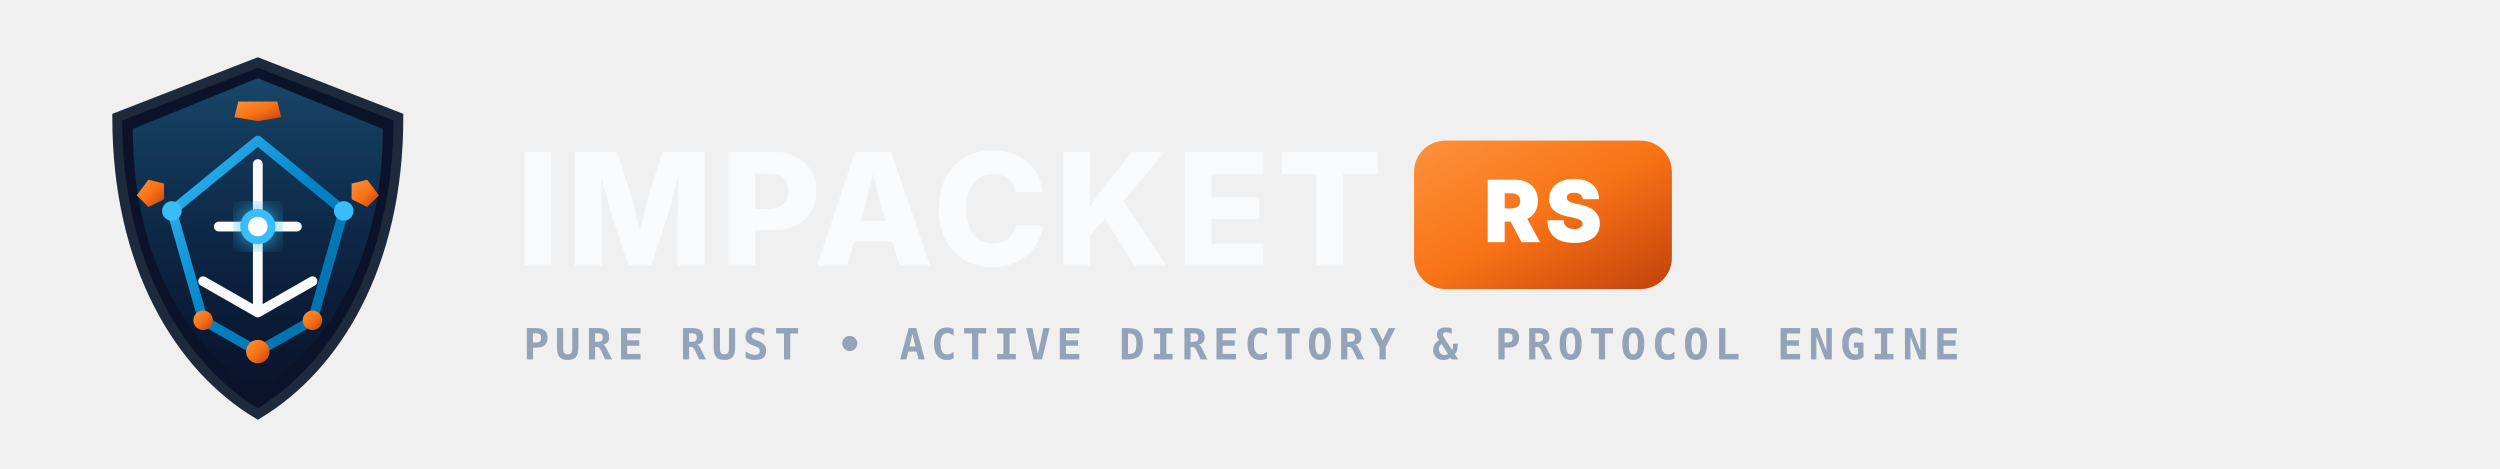
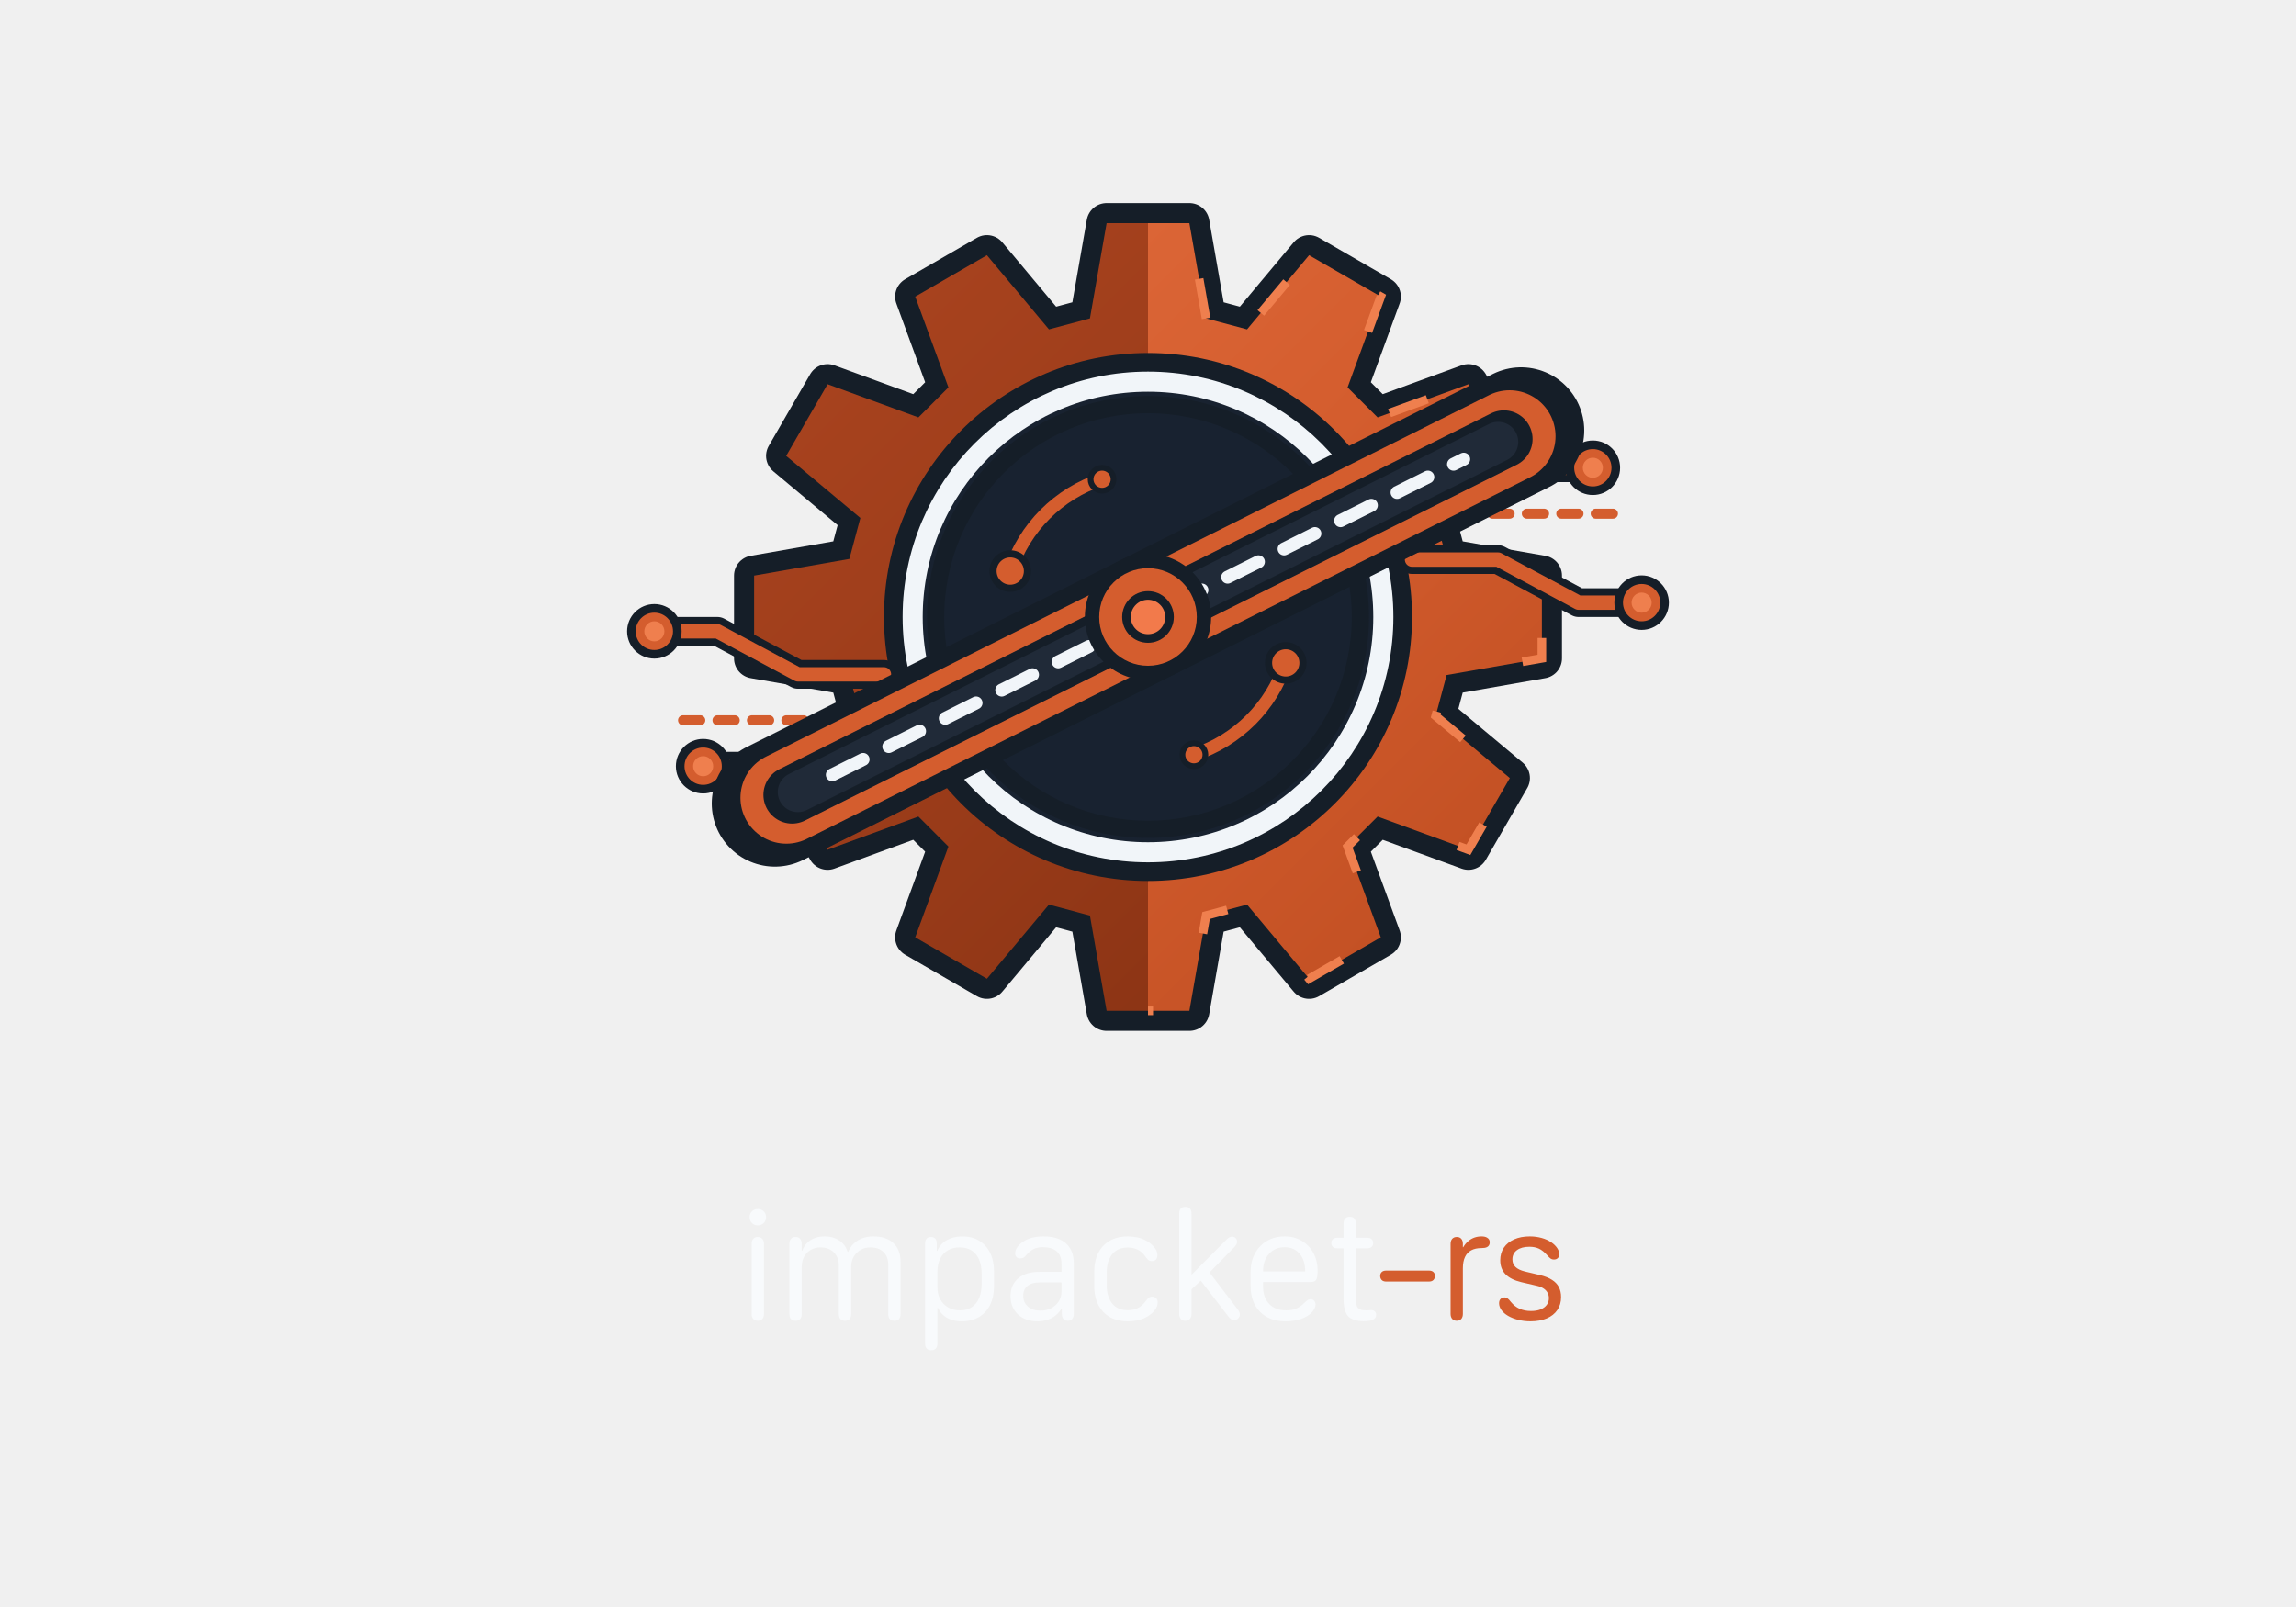
- <svg xmlns="http://www.w3.org/2000/svg" viewBox="0 0 640 120" width="100%" height="120">
+ <svg xmlns="http://www.w3.org/2000/svg" viewBox="0 0 800 560" width="100%" height="100%">
  <defs>
-     <linearGradient id="shieldGrad" x1="0%" y1="0%" x2="100%" y2="100%">
-       <stop offset="0%" stop-color="#38BDF8" />
-       <stop offset="50%" stop-color="#0284C7" />
-       <stop offset="100%" stop-color="#0369A1" />
+     <style>
+       .text-impacket { fill: #F8FAFC; transition: fill 0.2s ease; }
+       .text-rs { fill: #D45D2E; }
+       .concentric-ring { stroke: #F1F5F9; transition: stroke 0.2s ease; }
+ 
+     @media (prefers-color-scheme: light) {
+       .text-impacket { fill: #0F172A !important; }
+       .text-rs { fill: #C85025 !important; }
+       .concentric-ring { stroke: #334155 !important; }
+     }
+         
+     </style>
+     <linearGradient id="gearLightGrad" x1="0%" y1="0%" x2="100%" y2="100%">
+       <stop offset="0%" stop-color="#E26D3E" />
+       <stop offset="50%" stop-color="#D45D2E" />
+       <stop offset="100%" stop-color="#BD4C20" />
    </linearGradient>
-     <linearGradient id="rustGrad" x1="0%" y1="0%" x2="100%" y2="100%">
-       <stop offset="0%" stop-color="#FB923C" />
-       <stop offset="50%" stop-color="#F97316" />
-       <stop offset="100%" stop-color="#C2410C" />
+     <linearGradient id="gearDarkGrad" x1="0%" y1="0%" x2="100%" y2="100%">
+       <stop offset="0%" stop-color="#AD4520" />
+       <stop offset="50%" stop-color="#993B19" />
+       <stop offset="100%" stop-color="#802E10" />
    </linearGradient>
-     <linearGradient id="coreGlow" x1="0%" y1="0%" x2="0%" y2="100%">
-       <stop offset="0%" stop-color="#38BDF8" stop-opacity="0.3" />
-       <stop offset="100%" stop-color="#0284C7" stop-opacity="0" />
-     </linearGradient>
-     <filter id="glow" x="-20%" y="-20%" width="140%" height="140%">
-       <feGaussianBlur stdDeviation="3" result="blur" />
-       <feComposite in="SourceGraphic" in2="blur" operator="over" />
-     </filter>
+     <clipPath id="leftGearClip">
+       <rect x="0" y="0" width="400" height="560" />
+     </clipPath>
+     <clipPath id="rightGearClip">
+       <rect x="400" y="0" width="400" height="560" />
+     </clipPath>
  </defs>
-   <g transform="translate(18, 12)">
-     <path d="M 48 4 L 84 18 C 84 56 68 82 48 94 C 28 82 12 56 12 18 Z" fill="#0B132B" stroke="#1E293B" stroke-width="2.5" />
-     <path d="M 48 8 L 80 21 C 80 54 66 77 48 88 C 30 77 16 54 16 21 Z" fill="url(#coreGlow)" />
-     <path d="M 48 14 L 53 14 L 54 18 L 48 19 L 42 18 L 43 14 Z" fill="url(#rustGrad)" />
-     <path d="M 76 34 L 79 38 L 76 41 L 72 39 L 72 35 Z" fill="url(#rustGrad)" />
-     <path d="M 20 34 L 24 35 L 24 39 L 20 41 L 17 38 Z" fill="url(#rustGrad)" />
-     <path d="M 48 24 L 70 42 L 62 70 L 48 78 L 34 70 L 26 42 Z" fill="none" stroke="url(#shieldGrad)" stroke-width="2.5" stroke-linejoin="round" />
-     <path d="M 48 30 L 48 68 M 38 46 L 58 46 M 34 60 L 48 68 L 62 60" fill="none" stroke="#F8FAFC" stroke-width="2.5" stroke-linecap="round" stroke-linejoin="round" />
-     <circle cx="48" cy="46" r="4.5" fill="#38BDF8" filter="url(#glow)" />
-     <circle cx="48" cy="46" r="2.5" fill="#FFFFFF" />
-     <circle cx="70" cy="42" r="2.5" fill="#38BDF8" />
-     <circle cx="26" cy="42" r="2.5" fill="#38BDF8" />
-     <circle cx="62" cy="70" r="2.5" fill="url(#rustGrad)" />
-     <circle cx="34" cy="70" r="2.5" fill="url(#rustGrad)" />
-     <circle cx="48" cy="78" r="3" fill="url(#rustGrad)" />
+   <g id="gear-emblem">
+     <path d="M 420.23,110.95 L 414.42,77.76 L 385.58,77.76 L 379.77,110.95 L 365.49,114.78 L 343.87,88.93 L 318.89,103.36 L 330.46,135.00 L 320.00,145.46 L 288.36,133.89 L 273.93,158.87 L 299.78,180.49 L 295.95,194.77 L 262.76,200.58 L 262.76,229.42 L 295.95,235.23 L 299.78,249.51 L 273.93,271.13 L 288.36,296.11 L 320.00,284.54 L 330.46,295.00 L 318.89,326.64 L 343.87,341.07 L 365.49,315.22 L 379.77,319.05 L 385.58,352.24 L 414.42,352.24 L 420.23,319.05 L 434.51,315.22 L 456.13,341.07 L 481.11,326.64 L 469.54,295.00 L 480.00,284.54 L 511.64,296.11 L 526.07,271.13 L 500.22,249.51 L 504.05,235.23 L 537.24,229.42 L 537.24,200.58 L 504.05,194.77 L 500.22,180.49 L 526.07,158.87 L 511.64,133.89 L 480.00,145.46 L 469.54,135.00 L 481.11,103.36 L 456.13,88.93 L 434.51,114.78 Z" fill="none" stroke="#151E28" stroke-width="14" stroke-linejoin="round" stroke-linecap="round" />
+     <path d="M 420.23,110.95 L 414.42,77.76 L 385.58,77.76 L 379.77,110.95 L 365.49,114.78 L 343.87,88.93 L 318.89,103.36 L 330.46,135.00 L 320.00,145.46 L 288.36,133.89 L 273.93,158.87 L 299.78,180.49 L 295.95,194.77 L 262.76,200.58 L 262.76,229.42 L 295.95,235.23 L 299.78,249.51 L 273.93,271.13 L 288.36,296.11 L 320.00,284.54 L 330.46,295.00 L 318.89,326.64 L 343.87,341.07 L 365.49,315.22 L 379.77,319.05 L 385.58,352.24 L 414.42,352.24 L 420.23,319.05 L 434.51,315.22 L 456.13,341.07 L 481.11,326.64 L 469.54,295.00 L 480.00,284.54 L 511.64,296.11 L 526.07,271.13 L 500.22,249.51 L 504.05,235.23 L 537.24,229.42 L 537.24,200.58 L 504.05,194.77 L 500.22,180.49 L 526.07,158.87 L 511.64,133.89 L 480.00,145.46 L 469.54,135.00 L 481.11,103.36 L 456.13,88.93 L 434.51,114.78 Z" fill="url(#gearDarkGrad)" clip-path="url(#leftGearClip)" />
+     <path d="M 420.23,110.95 L 414.42,77.76 L 385.58,77.76 L 379.77,110.95 L 365.49,114.78 L 343.87,88.93 L 318.89,103.36 L 330.46,135.00 L 320.00,145.46 L 288.36,133.89 L 273.93,158.87 L 299.78,180.49 L 295.95,194.77 L 262.76,200.58 L 262.76,229.42 L 295.95,235.23 L 299.78,249.51 L 273.93,271.13 L 288.36,296.11 L 320.00,284.54 L 330.46,295.00 L 318.89,326.64 L 343.87,341.07 L 365.49,315.22 L 379.77,319.05 L 385.58,352.24 L 414.42,352.24 L 420.23,319.05 L 434.51,315.22 L 456.13,341.07 L 481.11,326.64 L 469.54,295.00 L 480.00,284.54 L 511.64,296.11 L 526.07,271.13 L 500.22,249.51 L 504.05,235.23 L 537.24,229.42 L 537.24,200.58 L 504.05,194.77 L 500.22,180.49 L 526.07,158.87 L 511.64,133.89 L 480.00,145.46 L 469.54,135.00 L 481.11,103.36 L 456.13,88.93 L 434.51,114.78 Z" fill="url(#gearLightGrad)" clip-path="url(#rightGearClip)" />
+     <path d="M 420.23,110.95 L 414.42,77.76 L 385.58,77.76 L 379.77,110.95 L 365.49,114.78 L 343.87,88.93 L 318.89,103.36 L 330.46,135.00 L 320.00,145.46 L 288.36,133.89 L 273.93,158.87 L 299.78,180.49 L 295.95,194.77 L 262.76,200.58 L 262.76,229.42 L 295.95,235.23 L 299.78,249.51 L 273.93,271.13 L 288.36,296.11 L 320.00,284.54 L 330.46,295.00 L 318.89,326.64 L 343.87,341.07 L 365.49,315.22 L 379.77,319.05 L 385.58,352.24 L 414.42,352.24 L 420.23,319.05 L 434.51,315.22 L 456.13,341.07 L 481.11,326.64 L 469.54,295.00 L 480.00,284.54 L 511.64,296.11 L 526.07,271.13 L 500.22,249.51 L 504.05,235.23 L 537.24,229.42 L 537.24,200.58 L 504.05,194.77 L 500.22,180.49 L 526.07,158.87 L 511.64,133.89 L 480.00,145.46 L 469.54,135.00 L 481.11,103.36 L 456.13,88.93 L 434.51,114.78 Z" fill="none" stroke="#EF7F4E" stroke-width="3" clip-path="url(#rightGearClip)" stroke-dasharray="14 40" />
+     <circle cx="400" cy="215" r="88" fill="#182230" stroke="#151E28" stroke-width="8" />
+     <circle cx="400" cy="215" r="82" fill="none" class="concentric-ring" stroke-width="7" stroke-linecap="round" />
+     <circle cx="400" cy="215" r="74" fill="none" stroke="#151E28" stroke-width="6" />
+     <path d="M 352 199 A 50 50 0 0 1 384 167" fill="none" stroke="#D45D2E" stroke-width="4.5" stroke-linecap="round" />
+     <circle cx="352" cy="199" r="6" fill="#D45D2E" stroke="#151E28" stroke-width="2.5" />
+     <circle cx="384" cy="167" r="4" fill="#D45D2E" stroke="#151E28" stroke-width="2" />
+     <path d="M 448 231 A 50 50 0 0 1 416 263" fill="none" stroke="#D45D2E" stroke-width="4.5" stroke-linecap="round" />
+     <circle cx="448" cy="231" r="6" fill="#D45D2E" stroke="#151E28" stroke-width="2.5" />
+     <circle cx="416" cy="263" r="4" fill="#D45D2E" stroke="#151E28" stroke-width="2" />
+     <g id="top-right-circuits">
+       <path d="M 472 163 L 555 163" fill="none" stroke="#151E28" stroke-width="10" stroke-linecap="round" />
+       <path d="M 472 163 L 555 163" fill="none" stroke="#D45D2E" stroke-width="5" stroke-linecap="round" />
+       <circle cx="555" cy="163" r="8" fill="#D45D2E" stroke="#151E28" stroke-width="3" />
+       <circle cx="555" cy="163" r="3.5" fill="#EF7F4E" />
+       <g stroke="#D45D2E" stroke-width="3.5" stroke-linecap="round">
+         <line x1="496" y1="179" x2="502" y2="179" />
+         <line x1="508" y1="179" x2="514" y2="179" />
+         <line x1="520" y1="179" x2="526" y2="179" />
+         <line x1="532" y1="179" x2="538" y2="179" />
+         <line x1="544" y1="179" x2="550" y2="179" />
+         <line x1="556" y1="179" x2="562" y2="179" />
+       </g>
+       <path d="M 492 195 L 522 195 L 550 210 L 572 210" fill="none" stroke="#151E28" stroke-width="10" stroke-linecap="round" stroke-linejoin="round" />
+       <path d="M 492 195 L 522 195 L 550 210 L 572 210" fill="none" stroke="#D45D2E" stroke-width="5" stroke-linecap="round" stroke-linejoin="round" />
+       <circle cx="572" cy="210" r="8" fill="#D45D2E" stroke="#151E28" stroke-width="3" />
+       <circle cx="572" cy="210" r="3.5" fill="#EF7F4E" />
+     </g>
+     <g id="bottom-left-circuits">
+       <path d="M 308 235 L 278 235 L 250 220 L 228 220" fill="none" stroke="#151E28" stroke-width="10" stroke-linecap="round" stroke-linejoin="round" />
+       <path d="M 308 235 L 278 235 L 250 220 L 228 220" fill="none" stroke="#D45D2E" stroke-width="5" stroke-linecap="round" stroke-linejoin="round" />
+       <circle cx="228" cy="220" r="8" fill="#D45D2E" stroke="#151E28" stroke-width="3" />
+       <circle cx="228" cy="220" r="3.5" fill="#EF7F4E" />
+       <g stroke="#D45D2E" stroke-width="3.5" stroke-linecap="round">
+         <line x1="238" y1="251" x2="244" y2="251" />
+         <line x1="250" y1="251" x2="256" y2="251" />
+         <line x1="262" y1="251" x2="268" y2="251" />
+         <line x1="274" y1="251" x2="280" y2="251" />
+         <line x1="286" y1="251" x2="292" y2="251" />
+         <line x1="298" y1="251" x2="304" y2="251" />
+       </g>
+       <path d="M 328 267 L 245 267" fill="none" stroke="#151E28" stroke-width="10" stroke-linecap="round" />
+       <path d="M 328 267 L 245 267" fill="none" stroke="#D45D2E" stroke-width="5" stroke-linecap="round" />
+       <circle cx="245" cy="267" r="8" fill="#D45D2E" stroke="#151E28" stroke-width="3" />
+       <circle cx="245" cy="267" r="3.5" fill="#EF7F4E" />
+     </g>
+     <path d="M 270 280 L 530 150" stroke="#151E28" stroke-width="44" stroke-linecap="round" />
+     <path d="M 274 278 L 526 152" stroke="#D45D2E" stroke-width="32" stroke-linecap="round" />
+     <path d="M 276 277 L 524 153" stroke="#151E28" stroke-width="20" stroke-linecap="round" />
+     <path d="M 278 276 L 522 154" stroke="#202A38" stroke-width="14" stroke-linecap="round" />
+     <path d="M 290 270 L 510 160" stroke="#F1F5F9" stroke-width="4.5" stroke-linecap="round" stroke-dasharray="12 10" />
+     <circle cx="400" cy="215" r="22" fill="#151E28" />
+     <circle cx="400" cy="215" r="17" fill="#D45D2E" />
+     <circle cx="400" cy="215" r="9" fill="#151E28" />
+     <circle cx="400" cy="215" r="6" fill="#F27A4B" />
  </g>
-   <g transform="translate(132, 24)">
-     <text x="0" y="44" fill="#F8FAFC" font-family="-apple-system, BlinkMacSystemFont, 'Segoe UI', 'SF Pro Display', Inter, Roboto, sans-serif" font-size="40" font-weight="800" letter-spacing="1.5">IMPACKET</text>
-     <g transform="translate(230, 12)">
-       <rect x="0" y="0" width="66" height="38" rx="8" fill="url(#rustGrad)" />
-       <text x="33" y="26" fill="#FFFFFF" font-family="-apple-system, BlinkMacSystemFont, 'Segoe UI', Inter, sans-serif" font-size="22" font-weight="900" letter-spacing="1" text-anchor="middle">RS</text>
+   <g id="brand-typography">
+     <g transform="translate(257.33, 460.00)">
+       <path d="M 3.86 -35.85 Q 3.86 -37.08 4.69 -37.89 Q 5.52 -38.69 6.68 -38.69 Q 7.93 -38.69 8.76 -37.89 Q 9.60 -37.08 9.60 -35.85 Q 9.60 -34.62 8.76 -33.79 Q 7.93 -32.98 6.68 -32.98 Q 5.52 -32.98 4.69 -33.79 Q 3.86 -34.62 3.86 -35.85 Z M 8.86 -2.14 Q 8.86 -0.90 8.23 -0.32 Q 7.60 0.27 6.70 0.27 Q 5.80 0.27 5.18 -0.32 Q 4.57 -0.93 4.57 -2.14 L 4.57 -26.55 Q 4.57 -27.78 5.20 -28.37 Q 5.83 -28.95 6.73 -28.95 Q 7.63 -28.95 8.24 -28.35 Q 8.86 -27.76 8.86 -26.55 L 8.86 -2.14 Z M 56.46 -2.14 Q 56.46 0.27 54.30 0.27 Q 52.17 0.27 52.17 -2.14 L 52.17 -19.17 Q 52.17 -22.09 50.50 -23.70 Q 48.83 -25.32 45.91 -25.32 Q 44.00 -25.32 42.49 -24.43 Q 40.99 -23.55 40.11 -22.02 Q 39.24 -20.48 39.24 -18.49 L 39.24 -2.14 Q 39.24 0.27 37.07 0.27 Q 34.94 0.27 34.94 -2.14 L 34.94 -18.95 Q 34.94 -21.88 33.19 -23.60 Q 31.44 -25.32 28.54 -25.32 Q 26.66 -25.32 25.18 -24.46 Q 23.70 -23.60 22.86 -22.08 Q 22.01 -20.56 22.01 -18.54 L 22.01 -2.14 Q 22.01 0.27 19.85 0.27 Q 17.72 0.27 17.72 -2.14 L 17.72 -26.55 Q 17.72 -27.68 18.29 -28.32 Q 18.87 -28.95 19.88 -28.95 Q 20.89 -28.95 21.45 -28.32 Q 22.01 -27.68 22.01 -26.55 L 22.01 -24.18 L 22.23 -24.18 Q 22.78 -25.76 23.87 -26.86 Q 24.96 -27.97 26.52 -28.56 Q 28.08 -29.15 30.00 -29.15 Q 31.99 -29.15 33.62 -28.50 Q 35.25 -27.86 36.37 -26.65 Q 37.51 -25.45 38.00 -23.77 L 38.19 -23.77 Q 38.94 -25.49 40.19 -26.69 Q 41.45 -27.90 43.17 -28.52 Q 44.90 -29.15 46.94 -29.15 Q 51.49 -29.15 53.97 -26.81 Q 56.46 -24.47 56.46 -20.24 L 56.46 -2.14 Z M 69.29 -11.38 Q 69.29 -9.02 70.29 -7.20 Q 71.29 -5.39 73.06 -4.38 Q 74.84 -3.36 77.17 -3.36 Q 79.57 -3.36 81.25 -4.47 Q 82.93 -5.58 83.82 -7.67 Q 84.71 -9.77 84.71 -12.74 L 84.71 -15.94 Q 84.71 -18.95 83.82 -21.04 Q 82.93 -23.14 81.21 -24.23 Q 79.49 -25.32 77.03 -25.32 Q 74.65 -25.32 72.91 -24.29 Q 71.17 -23.27 70.23 -21.34 Q 69.29 -19.42 69.29 -16.74 L 69.29 -11.38 Z M 69.29 8.12 Q 69.29 10.53 67.13 10.53 Q 65.00 10.53 65.00 8.12 L 65.00 -26.55 Q 65.00 -28.95 67.02 -28.95 Q 69.07 -28.95 69.07 -26.55 Q 69.07 -25.95 69.07 -25.35 Q 69.07 -24.75 69.07 -24.14 L 69.29 -24.14 Q 69.73 -25.30 70.54 -26.22 Q 71.37 -27.15 72.50 -27.81 Q 73.64 -28.46 75.01 -28.81 Q 76.40 -29.15 77.95 -29.15 Q 81.35 -29.15 83.82 -27.66 Q 86.29 -26.17 87.65 -23.43 Q 89.01 -20.70 89.01 -16.98 L 89.01 -11.73 Q 89.01 -7.99 87.63 -5.25 Q 86.27 -2.52 83.74 -1.02 Q 81.21 0.46 77.76 0.46 Q 75.79 0.46 74.17 -0.08 Q 72.55 -0.63 71.37 -1.66 Q 70.19 -2.70 69.51 -4.21 L 69.29 -4.21 L 69.29 8.12 Z M 99.20 -8.43 Q 99.20 -6.10 100.85 -4.67 Q 102.51 -3.26 105.22 -3.26 Q 107.29 -3.26 108.93 -4.11 Q 110.57 -4.98 111.55 -6.47 Q 112.52 -7.95 112.52 -9.82 L 112.52 -13.10 L 104.89 -13.10 Q 102.16 -13.10 100.68 -11.89 Q 99.20 -10.69 99.20 -8.43 Z M 112.46 -3.86 Q 111.59 -2.46 110.35 -1.49 Q 109.10 -0.52 107.53 -0.03 Q 105.95 0.46 104.13 0.46 Q 99.94 0.46 97.35 -1.97 Q 94.77 -4.40 94.77 -8.34 Q 94.77 -12.25 97.43 -14.52 Q 100.10 -16.79 104.81 -16.79 L 112.52 -16.79 L 112.52 -19.66 Q 112.52 -22.51 110.85 -23.95 Q 109.18 -25.40 105.98 -25.40 Q 104.15 -25.40 102.78 -24.72 Q 101.41 -24.04 100.14 -22.51 Q 99.64 -21.90 99.17 -21.68 Q 98.71 -21.46 98.08 -21.46 Q 97.32 -21.46 96.85 -21.95 Q 96.38 -22.43 96.38 -23.21 Q 96.38 -24.42 97.23 -25.55 Q 98.08 -26.69 99.75 -27.68 Q 100.98 -28.39 102.58 -28.76 Q 104.18 -29.15 106.26 -29.15 Q 111.37 -29.15 114.09 -26.71 Q 116.81 -24.28 116.81 -19.69 L 116.81 -2.14 Q 116.81 -1.02 116.26 -0.37 Q 115.72 0.27 114.73 0.27 Q 113.75 0.27 113.20 -0.37 Q 112.66 -1.02 112.66 -2.14 L 112.66 -3.86 Q 112.60 -3.86 112.56 -3.86 Q 112.52 -3.86 112.46 -3.86 Z M 123.94 -11.79 L 123.94 -16.90 Q 123.94 -20.59 125.33 -23.35 Q 126.71 -26.11 129.33 -27.62 Q 131.96 -29.15 135.65 -29.15 Q 137.16 -29.15 138.92 -28.81 Q 140.68 -28.46 142.32 -27.51 Q 143.72 -26.69 144.84 -25.38 Q 145.96 -24.06 145.96 -22.61 Q 145.96 -21.77 145.50 -21.15 Q 145.03 -20.54 144.07 -20.54 Q 143.14 -20.54 142.62 -21.07 Q 142.10 -21.60 141.72 -22.17 Q 141.01 -23.21 140.09 -23.90 Q 139.18 -24.58 138.07 -24.92 Q 136.96 -25.27 135.65 -25.27 Q 131.99 -25.27 130.14 -22.86 Q 128.29 -20.46 128.29 -16.68 L 128.29 -12.01 Q 128.29 -8.29 130.12 -5.85 Q 131.96 -3.42 135.68 -3.42 Q 136.77 -3.42 137.85 -3.69 Q 138.93 -3.96 139.94 -4.65 Q 140.95 -5.33 141.80 -6.51 Q 142.16 -7.00 142.70 -7.57 Q 143.26 -8.15 144.16 -8.15 Q 144.84 -8.15 145.43 -7.68 Q 146.04 -7.22 146.04 -6.10 Q 146.04 -4.67 144.99 -3.38 Q 143.94 -2.08 142.38 -1.17 Q 140.68 -0.19 138.94 0.13 Q 137.21 0.46 135.73 0.46 Q 130.10 0.46 127.02 -2.90 Q 123.94 -6.27 123.94 -11.79 Z M 157.83 -2.14 Q 157.83 -1.02 157.26 -0.37 Q 156.68 0.27 155.67 0.27 Q 154.66 0.27 154.10 -0.37 Q 153.54 -1.02 153.54 -2.14 L 153.54 -37.05 Q 153.54 -39.45 155.67 -39.45 Q 157.83 -39.45 157.83 -37.05 L 157.83 -15.92 L 157.99 -15.92 L 169.84 -27.86 Q 171.01 -29.07 171.94 -29.07 Q 172.71 -29.07 173.21 -28.56 Q 173.71 -28.05 173.71 -27.29 Q 173.71 -26.42 172.73 -25.40 L 164.09 -16.57 L 173.88 -3.77 Q 174.29 -3.26 174.48 -2.79 Q 174.68 -2.33 174.68 -1.92 Q 174.68 -1.15 174.07 -0.53 Q 173.47 0.08 172.68 0.08 Q 171.67 0.08 170.65 -1.26 L 161.05 -13.73 L 157.83 -10.69 L 157.83 -2.14 Z M 178.41 -11.98 L 178.41 -16.65 Q 178.41 -20.34 179.92 -23.16 Q 181.42 -25.98 184.10 -27.56 Q 186.79 -29.15 190.26 -29.15 Q 193.65 -29.15 196.23 -27.62 Q 198.82 -26.08 200.29 -23.39 Q 201.77 -20.70 201.77 -17.18 Q 201.77 -14.85 201.29 -14.04 Q 200.81 -13.24 199.36 -13.24 L 182.76 -13.24 L 182.76 -11.67 Q 182.76 -7.82 184.92 -5.59 Q 187.08 -3.36 190.86 -3.36 Q 191.79 -3.36 192.61 -3.50 Q 193.43 -3.64 194.16 -3.92 Q 194.91 -4.21 195.56 -4.65 Q 196.22 -5.08 196.82 -5.66 Q 197.94 -6.73 198.36 -7.00 Q 198.79 -7.27 199.33 -7.27 Q 200.07 -7.27 200.56 -6.72 Q 201.06 -6.18 201.06 -5.36 Q 201.06 -4.79 200.73 -4.09 Q 200.40 -3.40 199.85 -2.77 Q 198.51 -1.26 196.05 -0.39 Q 193.59 0.46 190.66 0.46 Q 184.98 0.46 181.69 -2.87 Q 178.41 -6.20 178.41 -11.98 Z M 182.76 -16.92 L 197.44 -16.92 L 197.44 -17.01 Q 197.44 -20.83 195.50 -23.10 Q 193.57 -25.38 190.29 -25.38 Q 186.92 -25.38 184.84 -23.07 Q 182.76 -20.76 182.76 -17.01 L 182.76 -16.92 Z M 210.80 -7.60 L 210.80 -24.99 L 208.61 -24.99 Q 207.67 -24.99 207.11 -25.48 Q 206.55 -25.98 206.55 -26.83 Q 206.55 -27.70 207.10 -28.19 Q 207.65 -28.68 208.61 -28.68 L 210.80 -28.68 L 210.80 -33.58 Q 210.80 -34.70 211.36 -35.34 Q 211.92 -35.99 212.92 -35.99 Q 215.08 -35.99 215.08 -33.58 L 215.08 -28.68 L 219.07 -28.68 Q 220.04 -28.68 220.58 -28.19 Q 221.13 -27.70 221.13 -26.83 Q 221.13 -25.98 220.58 -25.48 Q 220.04 -24.99 219.07 -24.99 L 215.08 -24.99 L 215.08 -7.41 Q 215.08 -5.06 215.82 -4.21 Q 216.56 -3.36 218.61 -3.36 Q 219.19 -3.36 219.63 -3.40 Q 220.06 -3.45 220.42 -3.45 Q 221.21 -3.45 221.69 -2.99 Q 222.17 -2.55 222.17 -1.78 Q 222.17 -1.26 221.91 -0.82 Q 221.65 -0.39 221.02 -0.08 Q 220.50 0.17 219.70 0.29 Q 218.92 0.41 217.80 0.41 Q 213.99 0.41 212.39 -1.35 Q 210.80 -3.12 210.80 -7.60 Z" class="text-impacket" />
    </g>
-     <text x="2" y="68" fill="#94A3B8" font-family="ui-monospace, SFMono-Regular, 'SF Mono', Menlo, Consolas, monospace" font-size="11" font-weight="600" letter-spacing="1.4">PURE RUST • ACTIVE DIRECTORY &amp; PROTOCOL ENGINE</text>
+     <g transform="translate(479.64, 460.00)">
+       <path d="M 1.26 -15.37 Q 1.26 -16.19 1.78 -16.70 Q 2.30 -17.23 3.42 -17.23 L 18.18 -17.23 Q 19.30 -17.23 19.82 -16.70 Q 20.34 -16.19 20.34 -15.37 Q 20.34 -14.52 19.82 -13.96 Q 19.30 -13.40 18.18 -13.40 L 3.42 -13.40 Q 2.30 -13.40 1.78 -13.96 Q 1.26 -14.52 1.26 -15.37 Z M 30.07 -2.14 Q 30.07 -1.02 29.51 -0.37 Q 28.95 0.27 27.95 0.27 Q 26.93 0.27 26.36 -0.37 Q 25.79 -1.02 25.79 -2.14 L 25.79 -26.55 Q 25.79 -27.68 26.37 -28.32 Q 26.96 -28.95 27.97 -28.95 Q 28.95 -28.95 29.51 -28.32 Q 30.07 -27.68 30.07 -26.55 L 30.07 -25.38 L 30.19 -25.38 Q 30.95 -26.66 31.93 -27.49 Q 32.92 -28.33 34.09 -28.74 Q 35.27 -29.15 36.56 -29.15 Q 37.79 -29.15 38.50 -28.71 Q 39.43 -28.19 39.43 -27.10 Q 39.43 -26.50 39.19 -26.08 Q 38.96 -25.67 38.50 -25.43 Q 38.14 -25.24 37.65 -25.16 Q 37.16 -25.08 36.53 -25.08 Q 34.42 -25.08 32.97 -24.30 Q 31.53 -23.52 30.80 -21.95 Q 30.07 -20.40 30.07 -18.02 L 30.07 -2.14 Z M 42.68 -5.85 Q 42.68 -6.81 43.20 -7.34 Q 43.72 -7.88 44.63 -7.88 Q 45.17 -7.88 45.65 -7.53 Q 46.13 -7.19 46.81 -6.29 Q 48.10 -4.71 49.83 -3.92 Q 51.57 -3.14 53.81 -3.14 Q 55.73 -3.14 57.12 -3.68 Q 58.51 -4.24 59.27 -5.25 Q 60.04 -6.27 60.04 -7.63 Q 60.04 -8.67 59.56 -9.53 Q 59.09 -10.40 58.19 -10.99 Q 57.29 -11.59 56.03 -11.89 L 50.42 -13.20 Q 46.73 -14.08 44.91 -15.97 Q 43.09 -17.86 43.09 -20.83 Q 43.09 -23.38 44.36 -25.24 Q 45.63 -27.10 47.94 -28.12 Q 50.26 -29.15 53.40 -29.15 Q 55.56 -29.15 57.51 -28.61 Q 59.45 -28.08 60.94 -27.05 Q 62.20 -26.17 62.93 -25.08 Q 63.66 -23.98 63.66 -22.94 Q 63.66 -22.09 63.15 -21.59 Q 62.64 -21.08 61.77 -21.08 Q 61.16 -21.08 60.71 -21.37 Q 60.26 -21.66 59.45 -22.58 Q 58.02 -24.20 56.60 -24.87 Q 55.18 -25.54 53.24 -25.54 Q 50.51 -25.54 48.91 -24.36 Q 47.33 -23.19 47.33 -21.14 Q 47.33 -19.52 48.40 -18.50 Q 49.46 -17.47 51.65 -16.92 L 57.01 -15.65 Q 59.50 -15.04 61.11 -14.01 Q 62.73 -12.99 63.51 -11.50 Q 64.29 -10.01 64.29 -7.99 Q 64.29 -5.39 62.98 -3.48 Q 61.69 -1.58 59.29 -0.56 Q 56.90 0.46 53.59 0.46 Q 51.43 0.46 49.44 -0.03 Q 47.44 -0.52 45.85 -1.43 Q 44.35 -2.30 43.51 -3.46 Q 42.68 -4.62 42.68 -5.85 Z" class="text-rs" />
+     </g>
  </g>
</svg>
